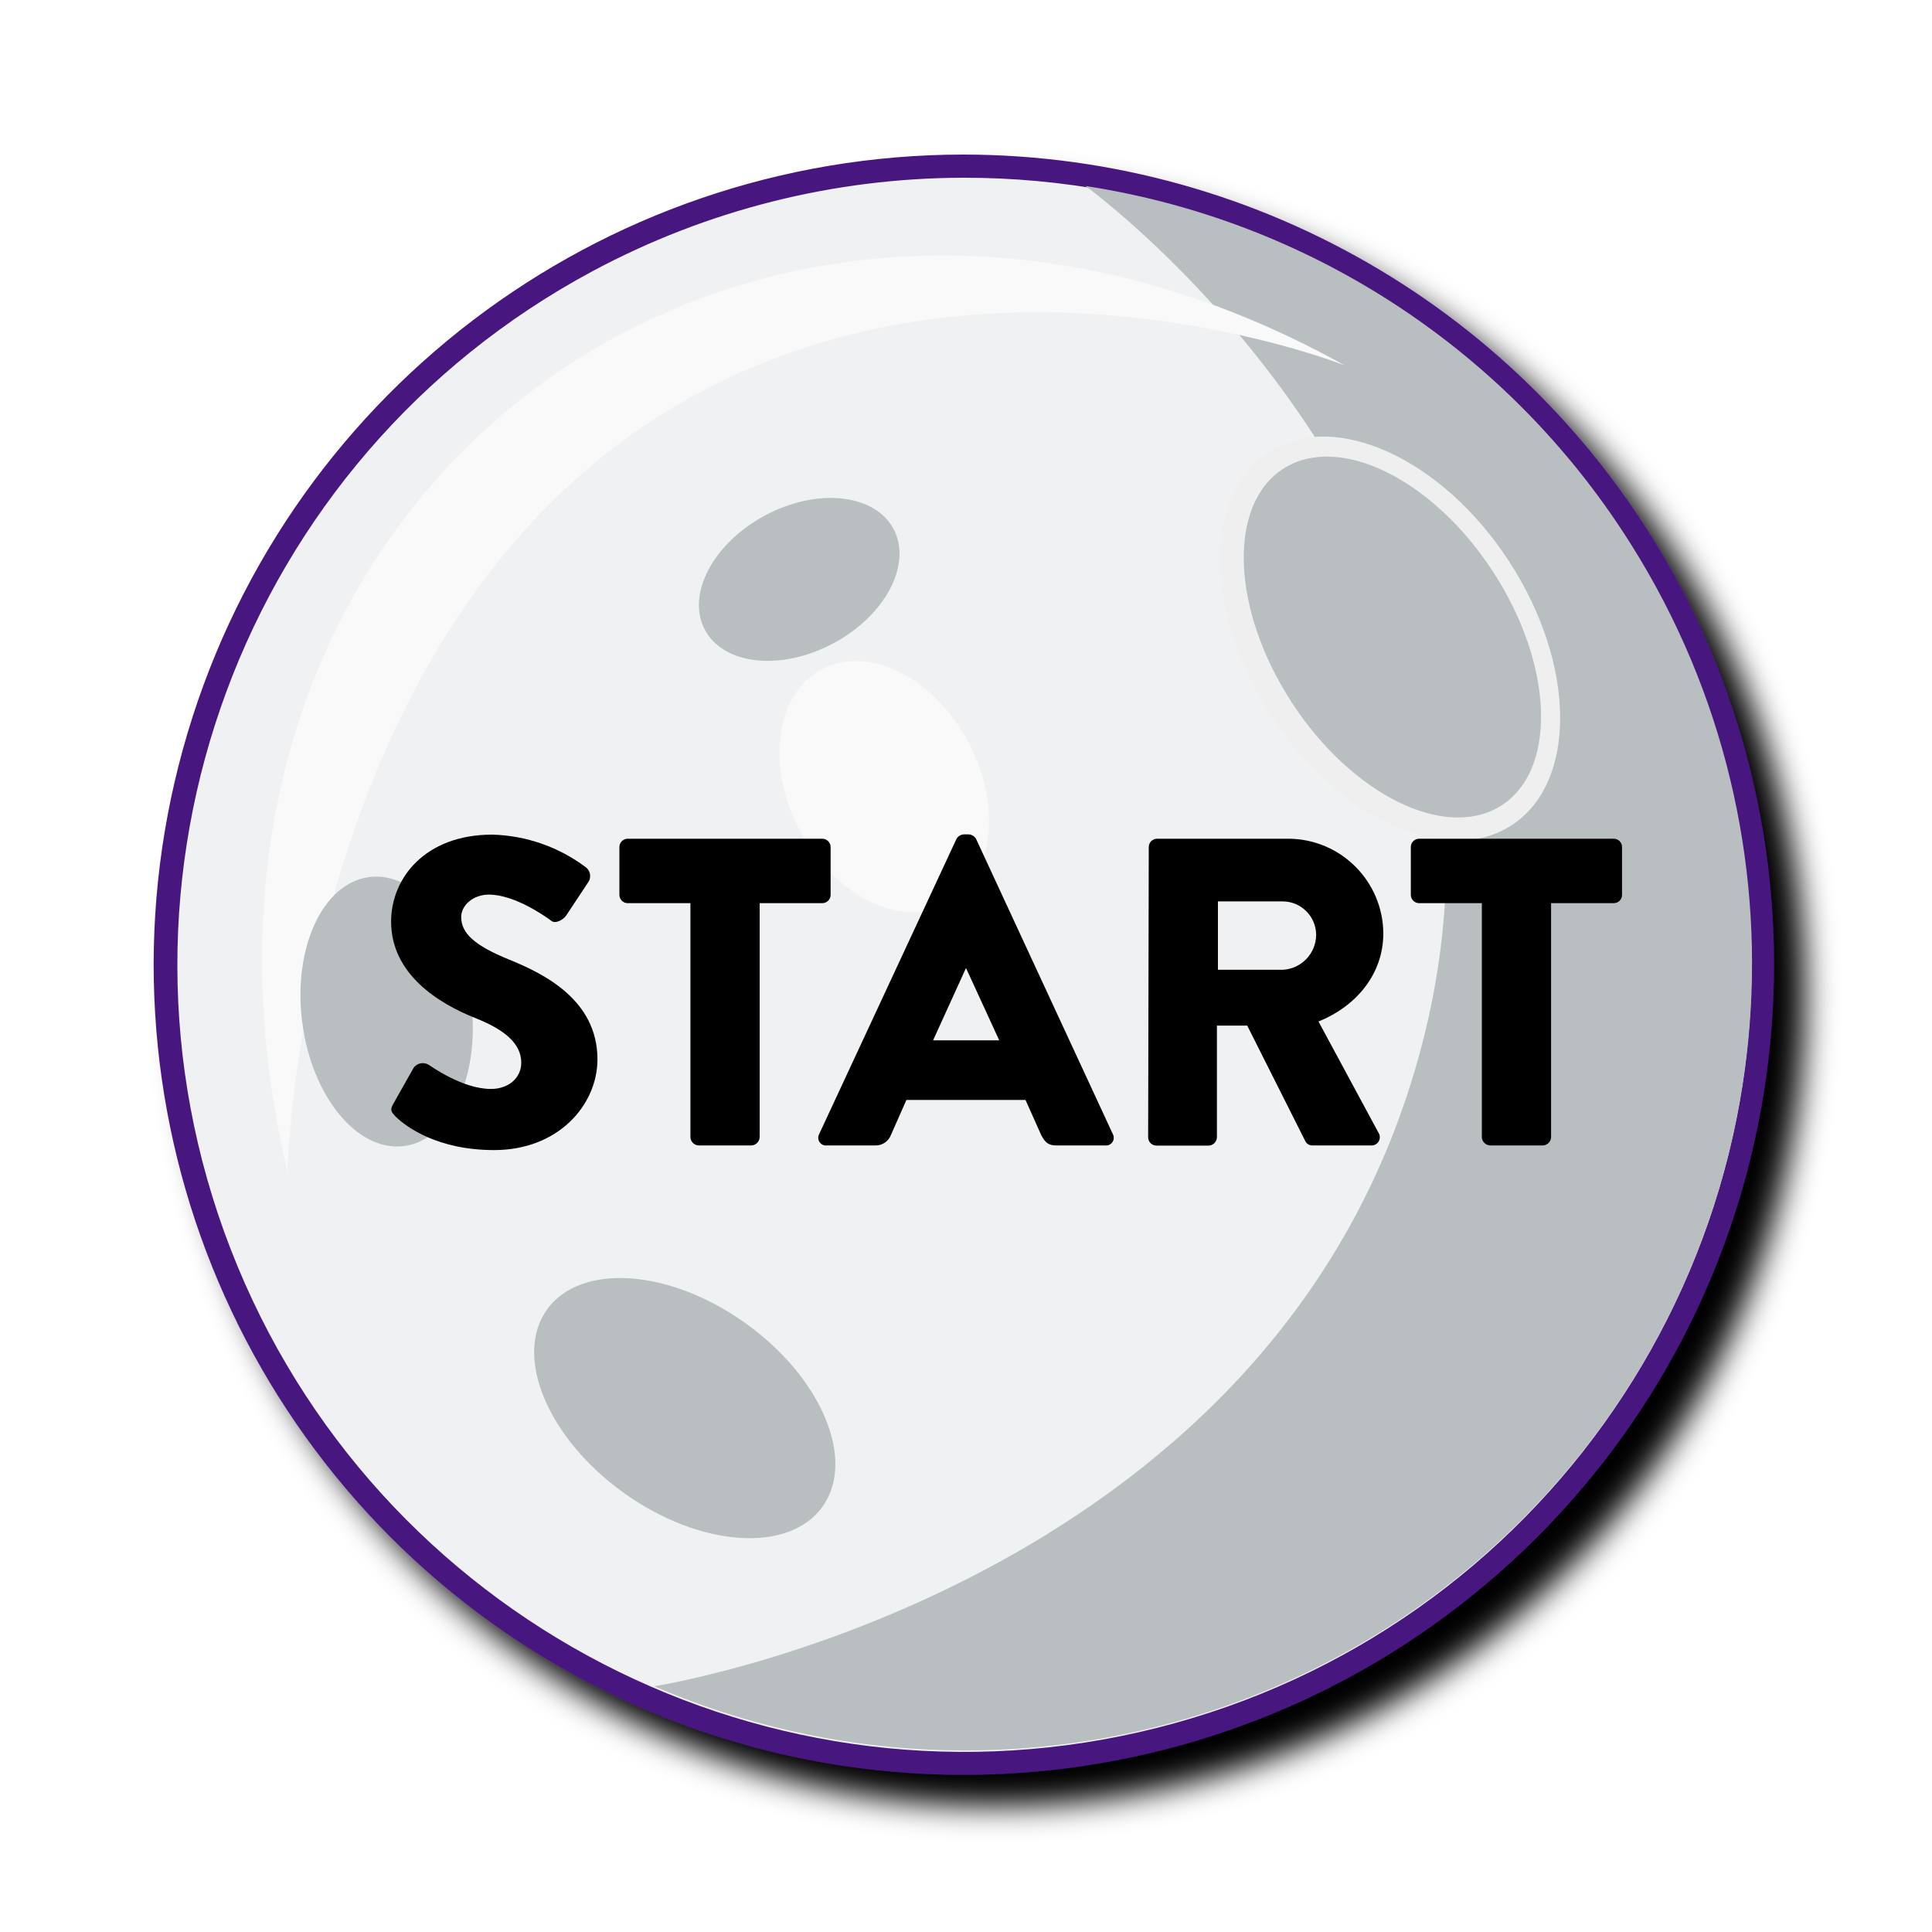
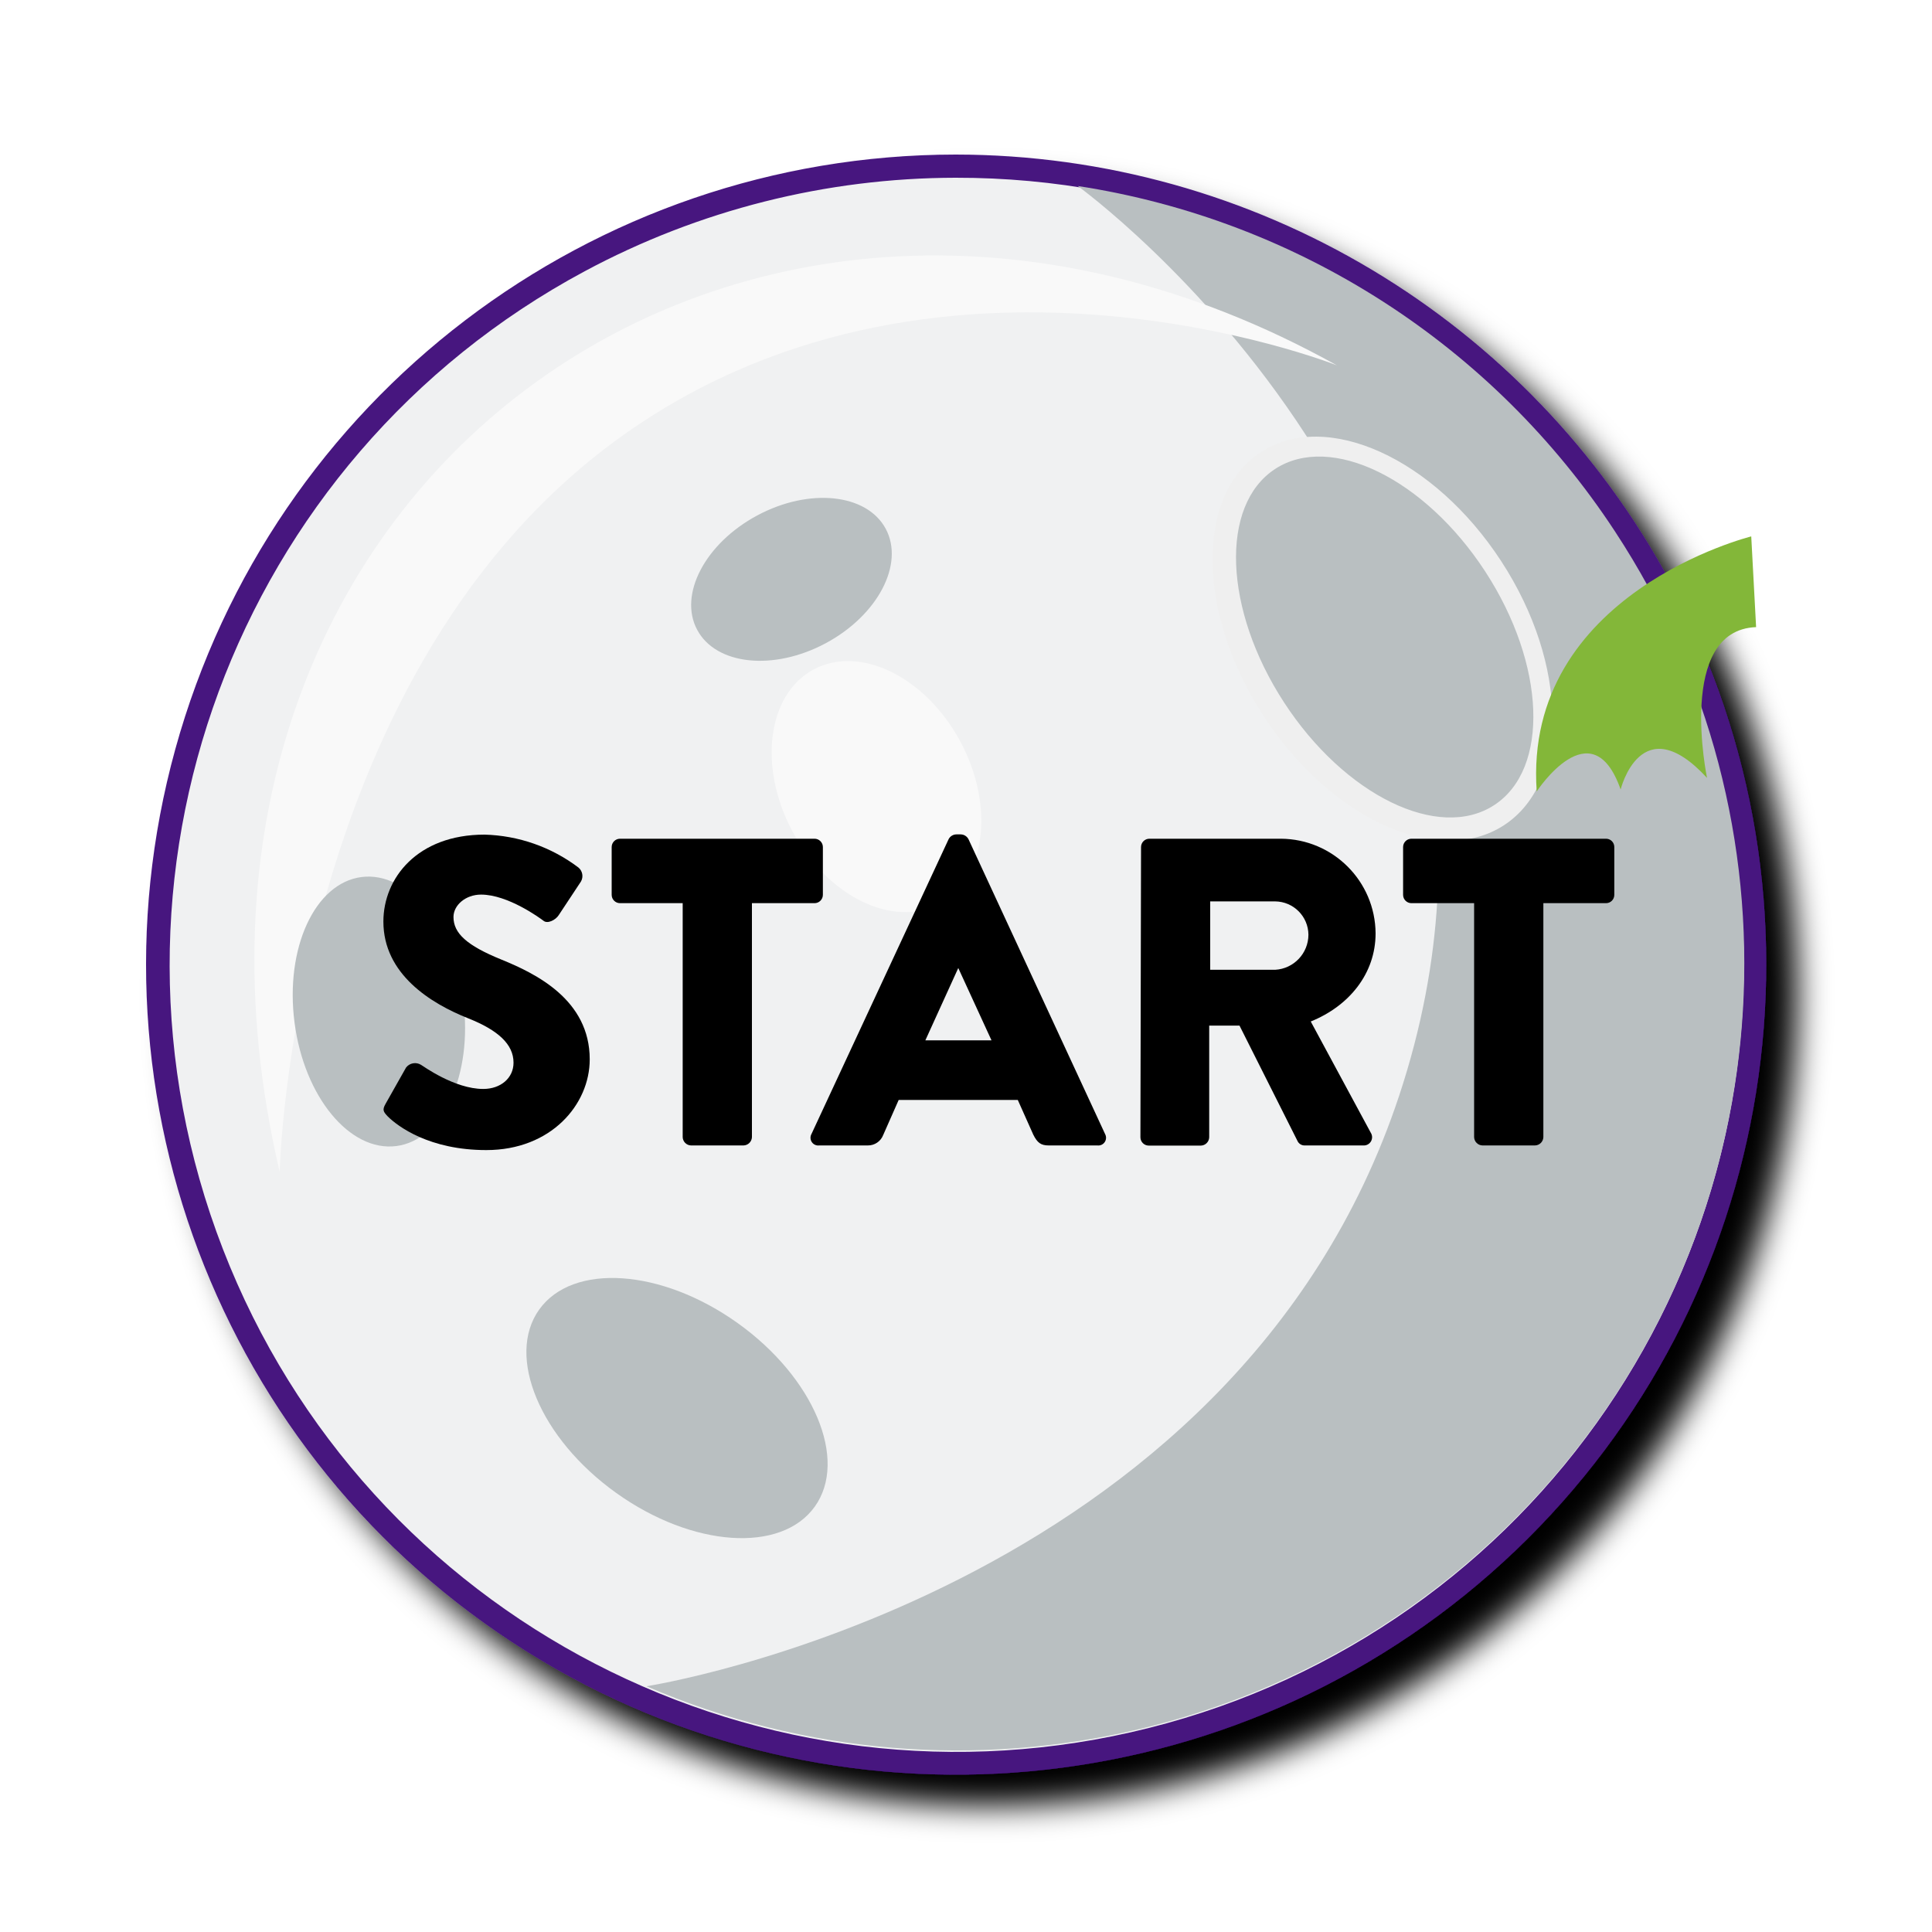
<svg xmlns="http://www.w3.org/2000/svg" width="250" height="250" viewBox="0 0 250 250">
  <defs>
-     <style>.cls-1{filter:url(#AI_Shadow_1);}.cls-2{fill:#f0f1f2;}.cls-3{fill:#47167f;}.cls-4{fill:#b9bfc1;}.cls-5{fill:#f9f9f9;}.cls-6{fill:#efefef;}</style>
+     <style>.cls-1{filter:url(#AI_Shadow_1);}.cls-2{fill:#f0f1f2;}.cls-3{fill:#47167f;}.cls-4{fill:#b9bfc1;}.cls-5{fill:#f9f9f9;}.cls-6{fill:#efefef;}.cls-7{fill:#83b739;}</style>
    <filter id="AI_Shadow_1" name="AI_Shadow_1">
      <feGaussianBlur result="blur" stdDeviation="2" in="SourceAlpha" />
      <feOffset result="offsetBlurredAlpha" dx="4" dy="4" in="blur" />
      <feMerge>
        <feMergeNode in="offsetBlurredAlpha" />
        <feMergeNode in="SourceGraphic" />
      </feMerge>
    </filter>
  </defs>
  <g id="startside">
    <g class="cls-1">
-       <path class="cls-2" d="M124.84,228.11a103.34,103.34,0,1,1,48.72-12.28A103.21,103.21,0,0,1,124.84,228.11Z" />
-       <path class="cls-3" d="M124.66,23a101.84,101.84,0,1,1-48,12.1,101.77,101.77,0,0,1,48-12.1m0-3h0a104.83,104.83,0,1,0,92.46,55.31A105.09,105.09,0,0,0,124.66,20Z" />
+       <path class="cls-2" d="M123.84,228.11a103.34,103.34,0,1,1,48.72-12.28A103.21,103.21,0,0,1,123.84,228.11Z" />
+       <path class="cls-3" d="M123.66,23a101.84,101.84,0,1,1-48,12.1,101.77,101.77,0,0,1,48-12.1m0-3h0a104.82,104.82,0,1,0,92.46,55.31A105.09,105.09,0,0,0,123.66,20Z" />
    </g>
-     <path class="cls-4" d="M210,68.8A101.81,101.81,0,0,1,84.64,218.2c.08,0,76-11.82,97.41-76.42C205.51,71,140.36,24,140.46,24.07A101.56,101.56,0,0,1,210,68.8Z" />
-     <path class="cls-5" d="M37.19,151.63C16.54,63.41,97.36,4.59,174,47.28c0,0-52.34-20.85-93.86,10.12S37.19,151.63,37.19,151.63Z" />
-     <ellipse class="cls-6" cx="179.89" cy="82.64" rx="18.35" ry="28.81" transform="translate(-15.95 111.58) rotate(-33.08)" />
-     <ellipse class="cls-4" cx="180.18" cy="82.43" rx="15.53" ry="25.96" transform="translate(-15.79 111.71) rotate(-33.08)" />
-     <ellipse class="cls-4" cx="88.61" cy="182.2" rx="13.51" ry="21.92" transform="translate(-111.14 148.3) rotate(-54.43)" />
-     <ellipse class="cls-4" cx="103.41" cy="74.98" rx="13.84" ry="9.38" transform="translate(-23.15 57.76) rotate(-28.2)" />
-     <ellipse class="cls-4" cx="50.04" cy="130.89" rx="11.01" ry="17.55" transform="translate(-16.45 7.54) rotate(-7.4)" />
-     <ellipse class="cls-5" cx="114.41" cy="101.8" rx="12.32" ry="17.2" transform="translate(-34.52 66.13) rotate(-28.2)" />
-     <path d="M50.89,142.84l2.66-4.71a1.47,1.47,0,0,1,1.93-.34c.23.12,4.31,3.12,8.05,3.12,2.27,0,3.92-1.42,3.92-3.4,0-2.38-2-4.2-5.84-5.73-4.88-1.93-11-5.73-11-12.53C50.61,113.64,55,108,63.7,108a21.08,21.08,0,0,1,12.14,4.25,1.43,1.43,0,0,1,.34,1.81l-2.89,4.37c-.4.62-1.42,1.13-1.93.74s-4.65-3.41-8.11-3.41c-2,0-3.57,1.37-3.57,2.9,0,2.09,1.7,3.68,6.18,5.5s11.45,5.21,11.45,12.92c0,5.84-5,11.74-13.38,11.74-7.37,0-11.45-3.06-12.76-4.36C50.61,143.86,50.44,143.63,50.89,142.84Z" />
-     <path d="M89.34,116.87H81.23a1.08,1.08,0,0,1-1.08-1.08v-6.18a1.08,1.08,0,0,1,1.08-1.08H106.4a1.08,1.08,0,0,1,1.08,1.08v6.18a1.08,1.08,0,0,1-1.08,1.08H98.3v30.28a1.12,1.12,0,0,1-1.08,1.07H90.41a1.11,1.11,0,0,1-1.07-1.07Z" />
-     <path d="M106,146.75l17.75-38.16a1.14,1.14,0,0,1,1-.62h.57a1.15,1.15,0,0,1,1,.62L144,146.75a1,1,0,0,1-1,1.47h-6.3c-1,0-1.47-.34-2-1.41l-2-4.48H117.29l-2,4.53a2.11,2.11,0,0,1-2,1.36H107A1,1,0,0,1,106,146.75Zm23.3-12.13L125,125.26h0l-4.26,9.36Z" />
-     <path d="M148.65,109.61a1.08,1.08,0,0,1,1.08-1.08h17A12.33,12.33,0,0,1,179,120.78c0,5.22-3.45,9.41-8.39,11.4l7.77,14.4a1.07,1.07,0,0,1-1,1.64h-7.54a1,1,0,0,1-.91-.51l-7.54-15h-3.92v14.46a1.11,1.11,0,0,1-1.07,1.07h-6.75a1.08,1.08,0,0,1-1.08-1.07ZM166,125.49a4.56,4.56,0,0,0,4.31-4.54,4.35,4.35,0,0,0-4.31-4.31h-8.4v8.85Z" />
-     <path d="M191.75,116.87h-8.11a1.08,1.08,0,0,1-1.08-1.08v-6.18a1.08,1.08,0,0,1,1.08-1.08h25.18a1.07,1.07,0,0,1,1.07,1.08v6.18a1.07,1.07,0,0,1-1.07,1.08h-8.11v30.28a1.11,1.11,0,0,1-1.08,1.07h-6.8a1.11,1.11,0,0,1-1.08-1.07Z" />
+     <path class="cls-4" d="M209,68.8A101.81,101.81,0,0,1,83.64,218.2c.08,0,76-11.82,97.41-76.42C204.51,71,139.36,24,139.46,24.07A101.56,101.56,0,0,1,209,68.8Z" />
+     <path class="cls-5" d="M36.19,151.63C15.54,63.41,96.36,4.59,173,47.28c0,0-52.34-20.85-93.86,10.12S36.19,151.63,36.19,151.63Z" />
+     <ellipse class="cls-6" cx="178.89" cy="82.64" rx="18.35" ry="28.81" transform="translate(-16.11 111.04) rotate(-33.08)" />
+     <ellipse class="cls-4" cx="179.18" cy="82.43" rx="15.53" ry="25.96" transform="translate(-15.95 111.16) rotate(-33.08)" />
+     <ellipse class="cls-4" cx="87.61" cy="182.2" rx="13.51" ry="21.92" transform="translate(-111.56 147.48) rotate(-54.43)" />
+     <ellipse class="cls-4" cx="102.41" cy="74.98" rx="13.84" ry="9.38" transform="translate(-23.27 57.28) rotate(-28.2)" />
+     <ellipse class="cls-4" cx="49.04" cy="130.89" rx="11.01" ry="17.55" transform="translate(-16.46 7.41) rotate(-7.4)" />
+     <ellipse class="cls-5" cx="113.41" cy="101.8" rx="12.32" ry="17.2" transform="translate(-34.64 65.66) rotate(-28.2)" />
+     <path d="M49.89,142.84l2.66-4.71a1.47,1.47,0,0,1,1.93-.34c.23.12,4.31,3.12,8.05,3.12,2.27,0,3.92-1.42,3.92-3.4,0-2.38-2-4.2-5.84-5.73-4.88-1.93-11-5.73-11-12.53C49.61,113.64,54,108,62.7,108a21.08,21.08,0,0,1,12.14,4.25,1.43,1.43,0,0,1,.34,1.81l-2.89,4.37c-.4.62-1.42,1.13-1.93.74s-4.65-3.41-8.11-3.41c-2,0-3.57,1.37-3.57,2.9,0,2.09,1.7,3.68,6.18,5.5s11.45,5.21,11.45,12.92c0,5.84-5,11.74-13.38,11.74-7.37,0-11.45-3.06-12.76-4.36C49.61,143.86,49.44,143.63,49.89,142.84Z" />
+     <path d="M88.34,116.87H80.23a1.08,1.08,0,0,1-1.08-1.08v-6.18a1.08,1.08,0,0,1,1.08-1.08H105.4a1.08,1.08,0,0,1,1.08,1.08v6.18a1.08,1.08,0,0,1-1.08,1.08H97.3v30.28a1.12,1.12,0,0,1-1.08,1.07H89.41a1.11,1.11,0,0,1-1.07-1.07Z" />
+     <path d="M105,146.75l17.75-38.16a1.14,1.14,0,0,1,1-.62h.57a1.15,1.15,0,0,1,1,.62L143,146.75a1,1,0,0,1-1,1.47h-6.3c-1,0-1.47-.34-2-1.41l-2-4.48H116.29l-2,4.53a2.11,2.11,0,0,1-2,1.36H106A1,1,0,0,1,105,146.75Zm23.3-12.13L124,125.26h0l-4.26,9.36Z" />
+     <path d="M147.65,109.61a1.08,1.08,0,0,1,1.08-1.08h17A12.33,12.33,0,0,1,178,120.78c0,5.22-3.45,9.41-8.39,11.4l7.77,14.4a1.07,1.07,0,0,1-1,1.64h-7.54a1,1,0,0,1-.91-.51l-7.54-15h-3.92v14.46a1.11,1.11,0,0,1-1.07,1.07h-6.75a1.08,1.08,0,0,1-1.08-1.07ZM165,125.49a4.56,4.56,0,0,0,4.31-4.54,4.35,4.35,0,0,0-4.31-4.31h-8.4v8.85Z" />
+     <path d="M190.75,116.87h-8.11a1.08,1.08,0,0,1-1.08-1.08v-6.18a1.08,1.08,0,0,1,1.08-1.08h25.18a1.07,1.07,0,0,1,1.07,1.08v6.18a1.07,1.07,0,0,1-1.07,1.08h-8.11v30.28a1.11,1.11,0,0,1-1.08,1.07h-6.8a1.11,1.11,0,0,1-1.08-1.07Z" />
+     <path class="cls-7" d="M226.61,69.41s-29.57,7.34-27.76,33c0,0,7.12-10.9,10.86-.25,0,0,2.64-10.76,11.18-1.5,0,0-4-19.13,6.35-19.51" />
  </g>
</svg>
